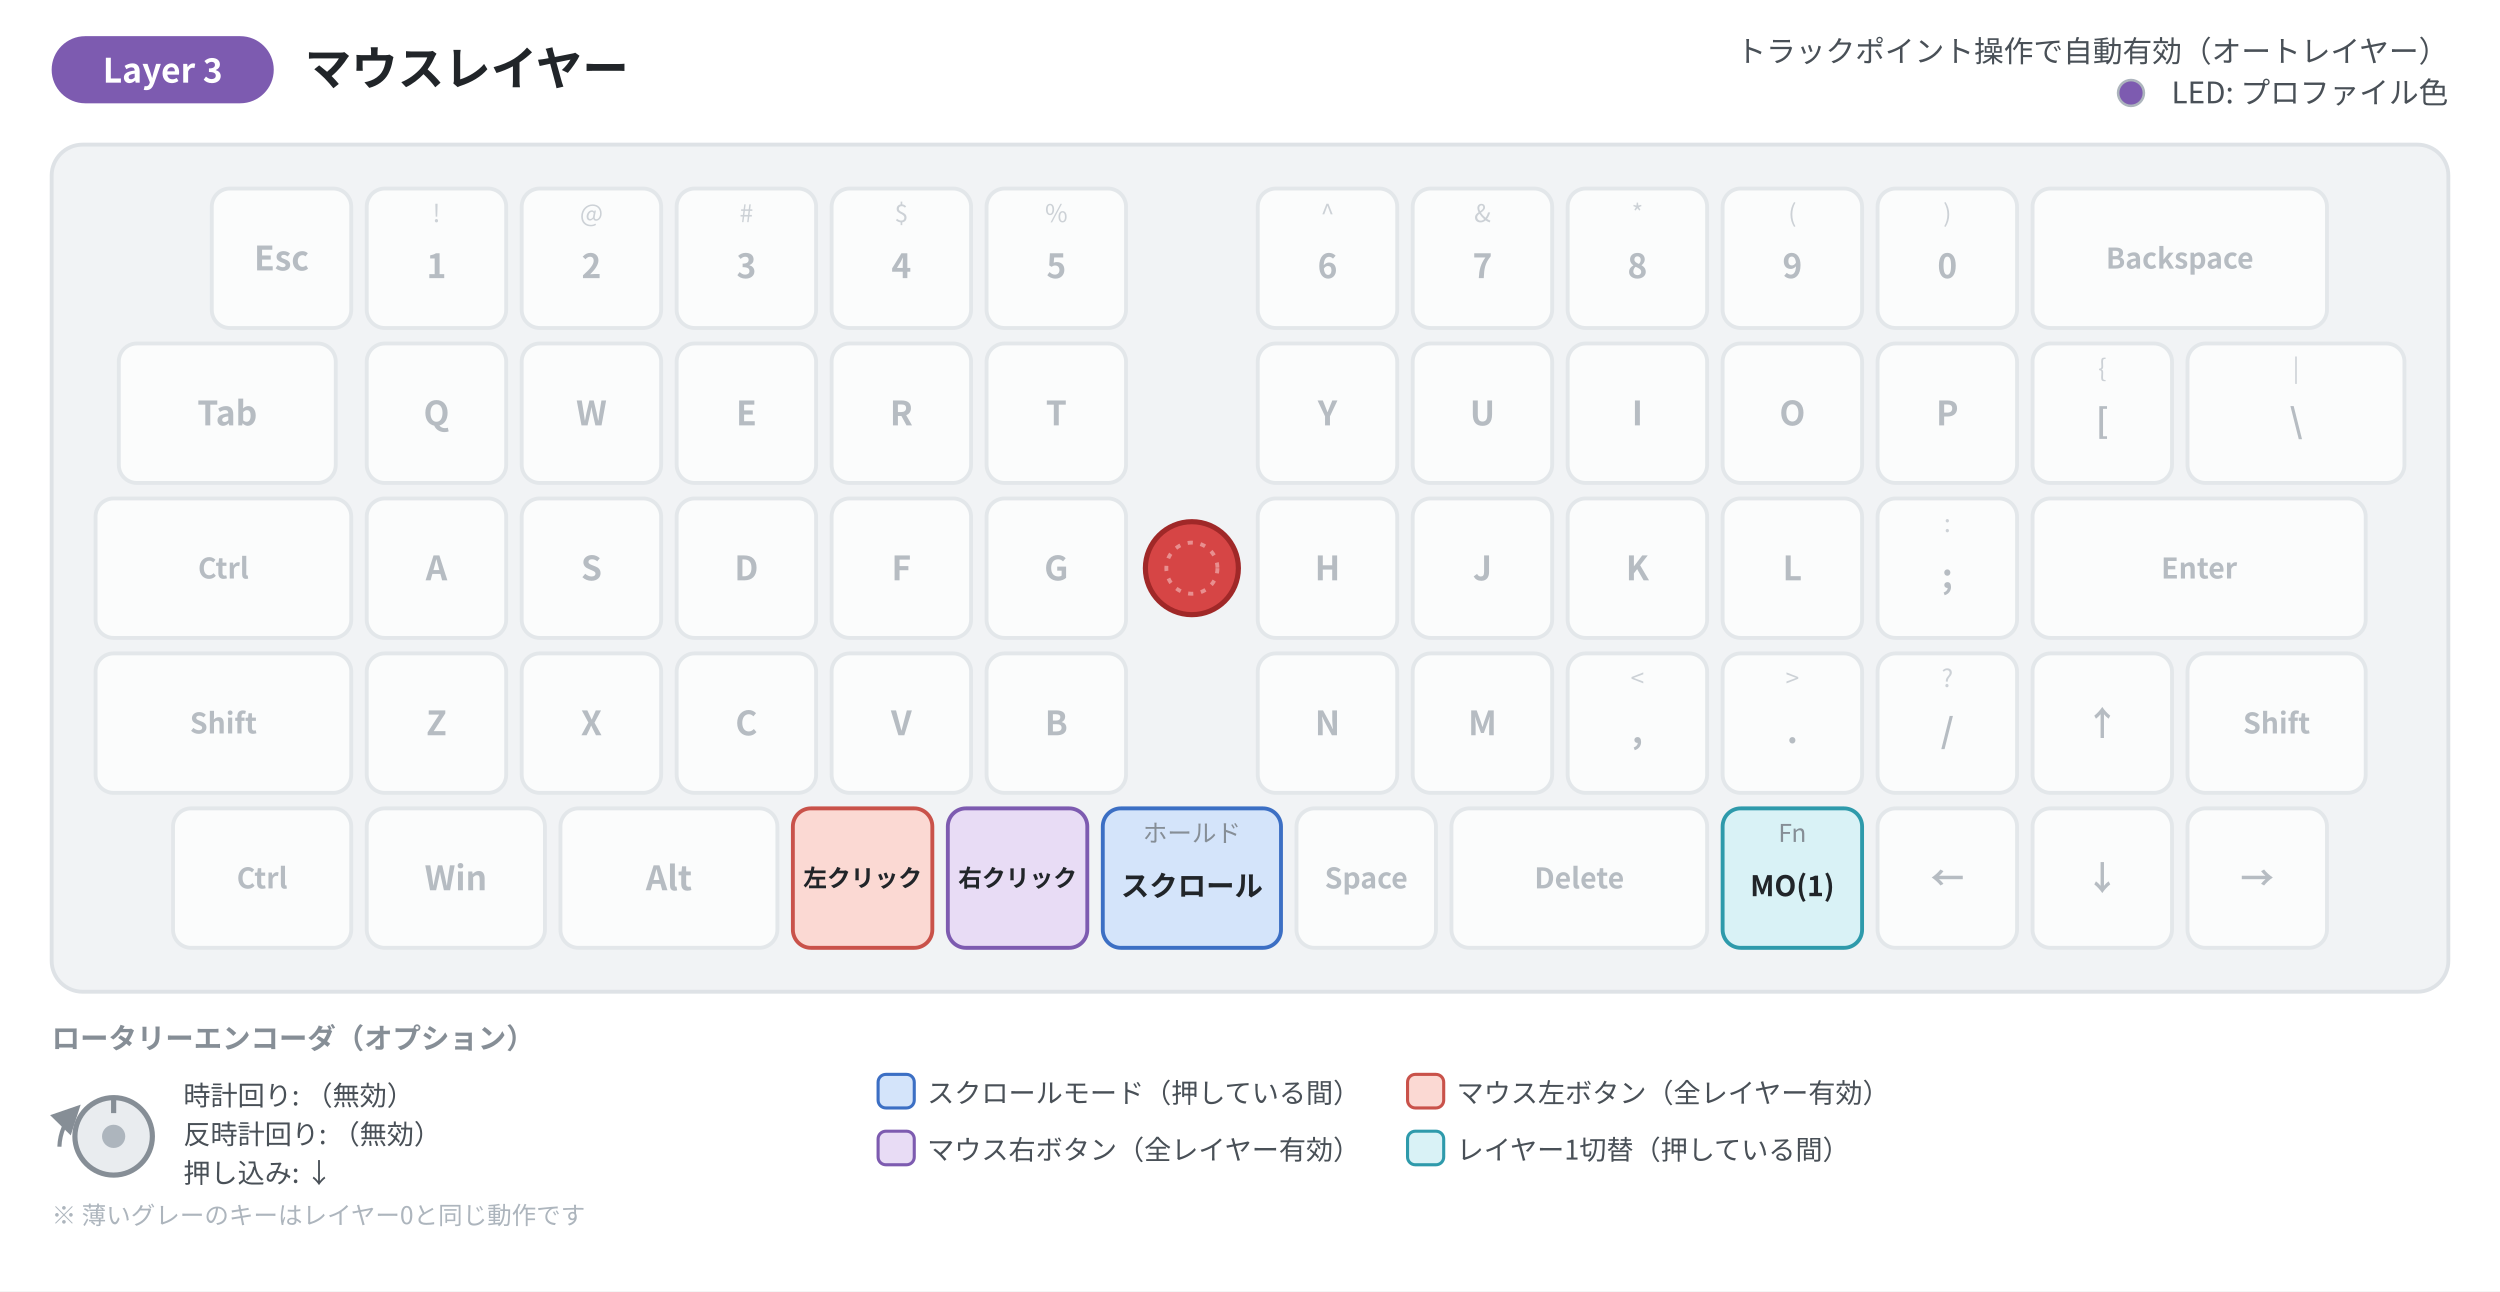
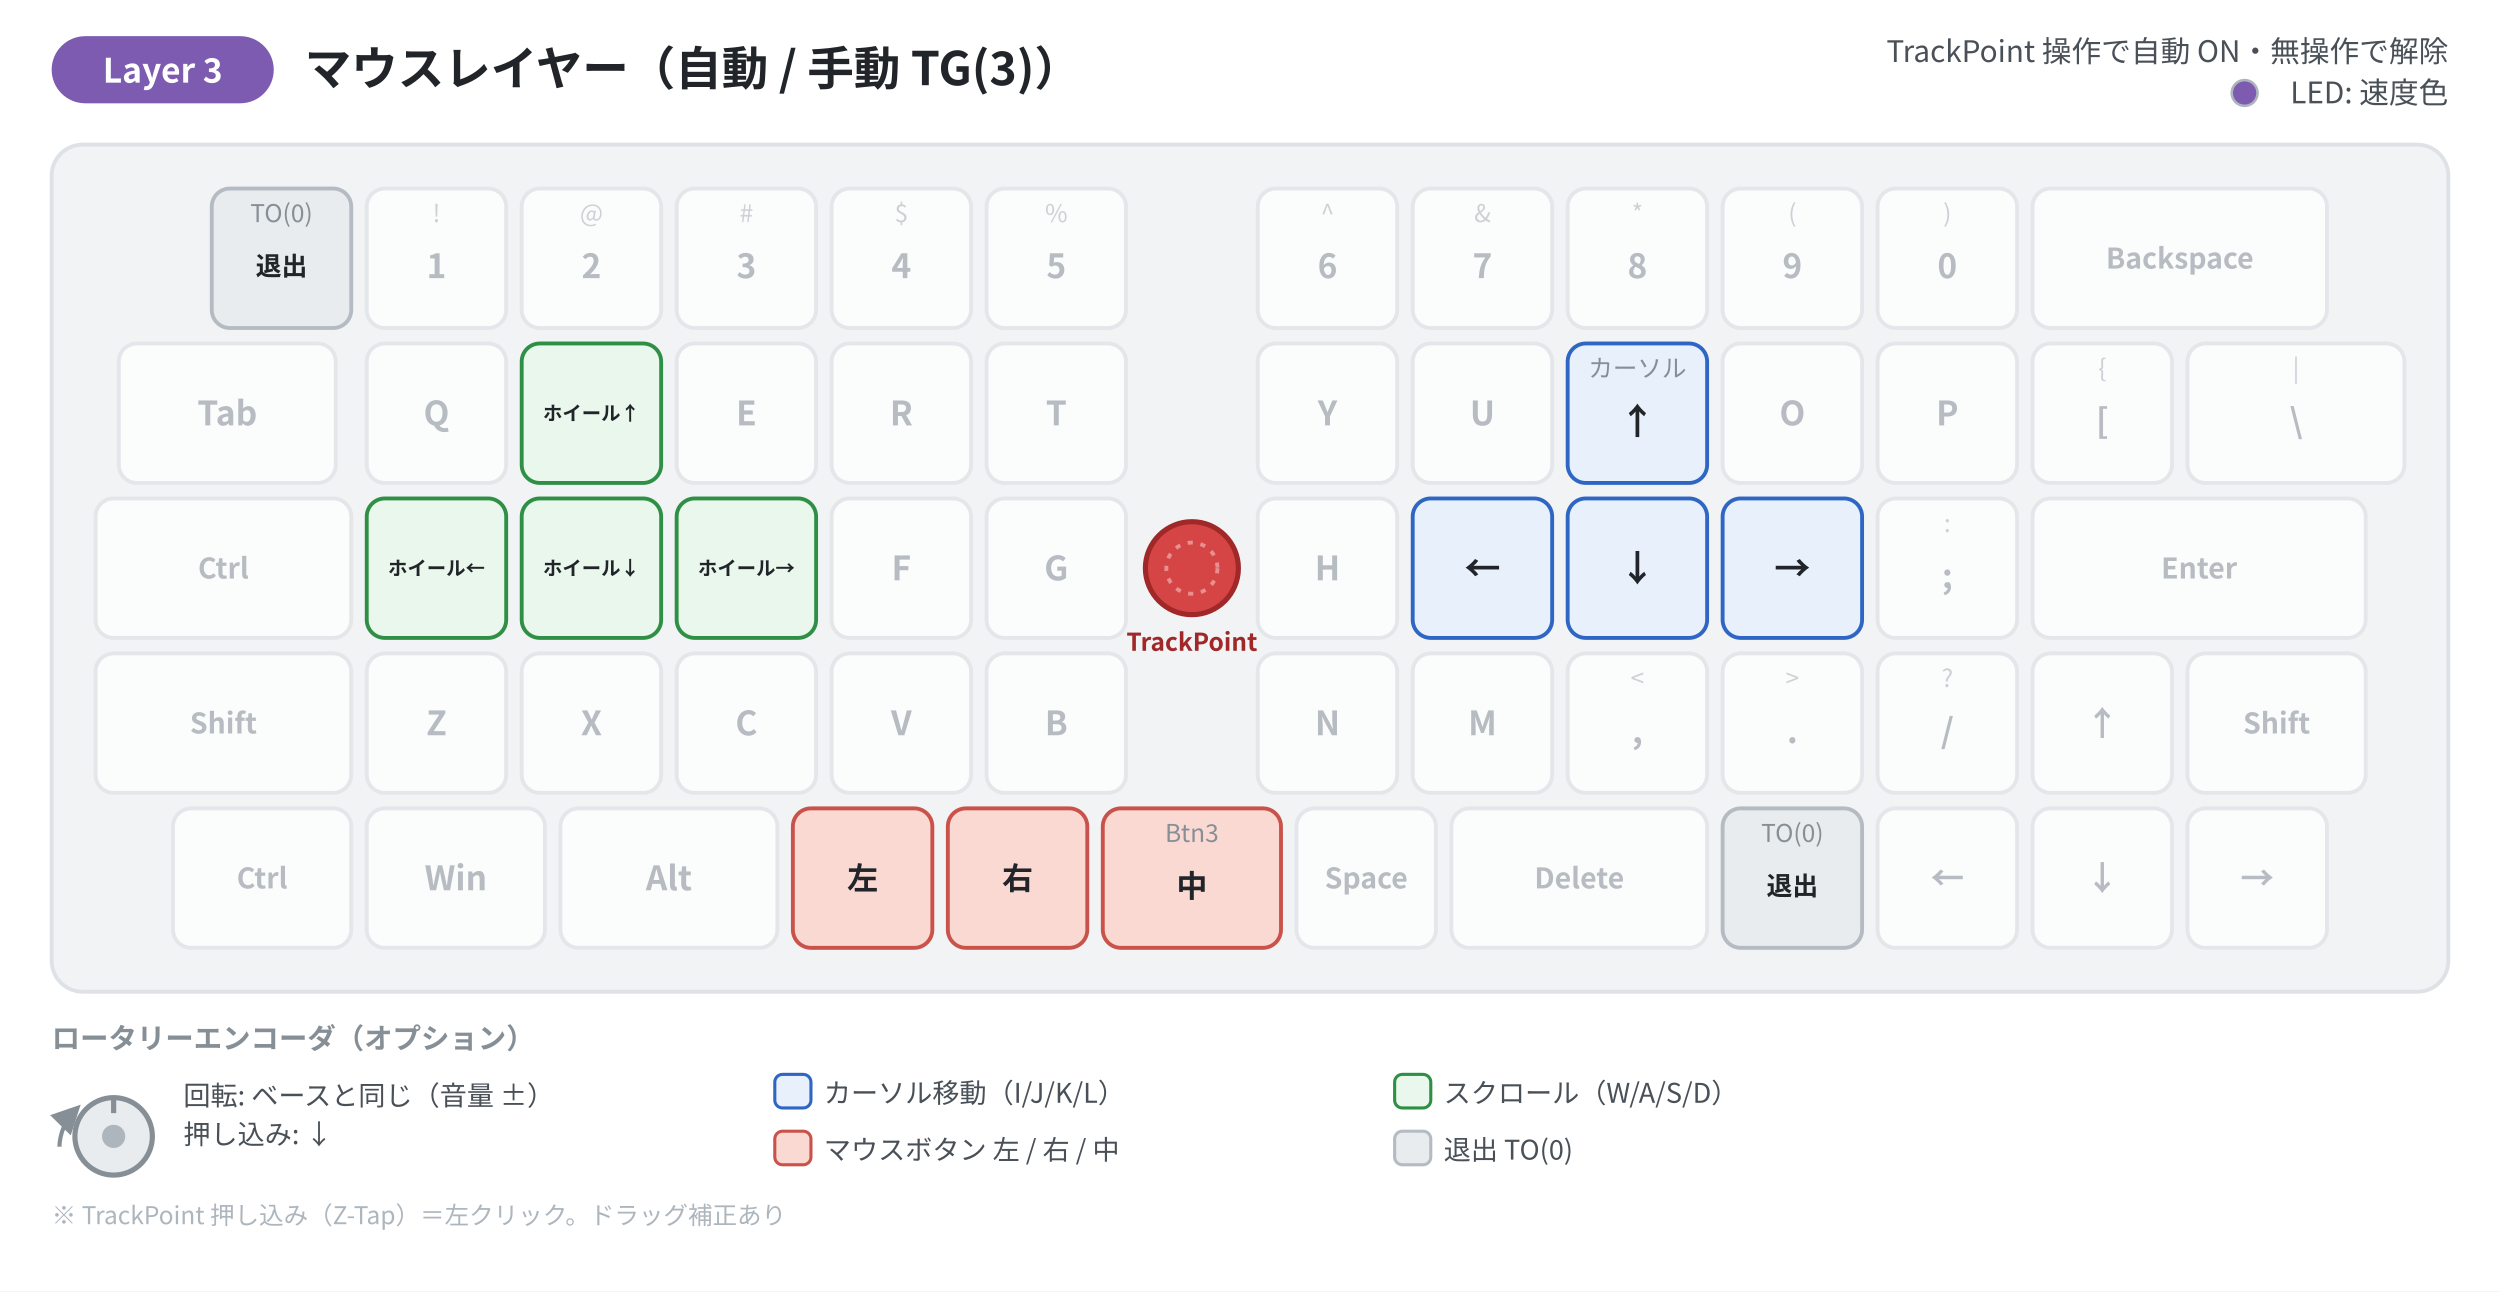
<svg xmlns="http://www.w3.org/2000/svg" width="968" height="500" viewBox="0 0 968 500" font-family="'Noto Sans CJK JP','Noto Sans JP','Hiragino Sans','Yu Gothic UI',sans-serif">
  <defs>
    <marker id="arr" markerWidth="7" markerHeight="7" refX="5" refY="3.5" orient="auto">
      <path d="M0,0 L7,3.5 L0,7 z" fill="#868e96" />
    </marker>
  </defs>
  <rect width="968" height="500" fill="#ffffff" />
  <rect x="20" y="14" width="86" height="26" rx="13" fill="#7d5bb0" />
  <text x="63" y="32" font-size="13" fill="#ffffff" font-weight="700" text-anchor="middle">Layer 3</text>
-   <text x="118" y="33" font-size="18" fill="#212529" font-weight="700">マウスレイヤー</text>
-   <text x="948" y="24" font-size="11.5" fill="#495057" text-anchor="end">トラックポイント操作で自動有効（オートレイヤー）</text>
-   <circle cx="825.12" cy="36" r="5" fill="#7d5bb0" stroke="#adb5bd" />
-   <text x="948" y="40" font-size="11.5" fill="#495057" text-anchor="end">LED: プロファイル色</text>
+   <text x="118" y="33" font-size="18" fill="#212529" font-weight="700">マウスレイヤー（自動 / 手動 TG(3)）</text>
+   <text x="948" y="24" font-size="11.5" fill="#495057" text-anchor="end">TrackPoint 操作で自動 ON・無操作で解除</text>
+   <circle cx="869.12" cy="36" r="5" fill="#7d5bb0" stroke="#adb5bd" />
+   <text x="948" y="40" font-size="11.5" fill="#495057" text-anchor="end">LED: 速度色</text>
  <g transform="translate(34,70)">
    <rect x="-14" y="-14" width="928.0" height="328" rx="12" fill="#f1f3f5" stroke="#dee2e6" stroke-width="1.5" />
-     <rect x="48.0" y="3.0" width="54.0" height="54.0" rx="7" fill="#fbfcfc" stroke="#e3e7ea" stroke-width="1.5" />
-     <text x="75.0" y="34.7" font-size="13.0" fill="#b6bcc2" font-weight="600" text-anchor="middle">Esc</text>
+     <rect x="48.0" y="3.0" width="54.0" height="54.0" rx="7" fill="#e9ecef" stroke="#b4bbc2" stroke-width="1.5" />
+     <text x="75.0" y="16.0" font-size="9.5" fill="#868e96" text-anchor="middle">TO(0)</text>
+     <text x="75.0" y="36.6" font-size="10.0" fill="#212529" font-weight="600" text-anchor="middle">退出</text>
    <rect x="108.0" y="3.0" width="54.0" height="54.0" rx="7" fill="#fbfcfc" stroke="#e3e7ea" stroke-width="1.5" />
    <text x="135.0" y="16.0" font-size="9.5" fill="#ccd1d6" text-anchor="middle">!</text>
    <text x="135.0" y="37.7" font-size="13.0" fill="#b6bcc2" font-weight="600" text-anchor="middle">1</text>
    <rect x="168.0" y="3.0" width="54.0" height="54.0" rx="7" fill="#fbfcfc" stroke="#e3e7ea" stroke-width="1.5" />
    <text x="195.0" y="16.0" font-size="9.5" fill="#ccd1d6" text-anchor="middle">@</text>
    <text x="195.0" y="37.7" font-size="13.0" fill="#b6bcc2" font-weight="600" text-anchor="middle">2</text>
    <rect x="228.0" y="3.0" width="54.0" height="54.0" rx="7" fill="#fbfcfc" stroke="#e3e7ea" stroke-width="1.5" />
    <text x="255.0" y="16.0" font-size="9.5" fill="#ccd1d6" text-anchor="middle">#</text>
    <text x="255.0" y="37.7" font-size="13.0" fill="#b6bcc2" font-weight="600" text-anchor="middle">3</text>
    <rect x="288.0" y="3.0" width="54.0" height="54.0" rx="7" fill="#fbfcfc" stroke="#e3e7ea" stroke-width="1.5" />
    <text x="315.0" y="16.0" font-size="9.5" fill="#ccd1d6" text-anchor="middle">$</text>
    <text x="315.0" y="37.7" font-size="13.0" fill="#b6bcc2" font-weight="600" text-anchor="middle">4</text>
    <rect x="348.0" y="3.0" width="54.0" height="54.0" rx="7" fill="#fbfcfc" stroke="#e3e7ea" stroke-width="1.5" />
    <text x="375.0" y="16.0" font-size="9.5" fill="#ccd1d6" text-anchor="middle">%</text>
    <text x="375.0" y="37.7" font-size="13.0" fill="#b6bcc2" font-weight="600" text-anchor="middle">5</text>
    <rect x="453.0" y="3.0" width="54.0" height="54.0" rx="7" fill="#fbfcfc" stroke="#e3e7ea" stroke-width="1.5" />
    <text x="480.0" y="16.0" font-size="9.5" fill="#ccd1d6" text-anchor="middle">^</text>
    <text x="480.0" y="37.7" font-size="13.0" fill="#b6bcc2" font-weight="600" text-anchor="middle">6</text>
    <rect x="513.0" y="3.0" width="54.0" height="54.0" rx="7" fill="#fbfcfc" stroke="#e3e7ea" stroke-width="1.5" />
    <text x="540.0" y="16.0" font-size="9.5" fill="#ccd1d6" text-anchor="middle">&amp;</text>
    <text x="540.0" y="37.7" font-size="13.0" fill="#b6bcc2" font-weight="600" text-anchor="middle">7</text>
    <rect x="573.0" y="3.0" width="54.0" height="54.0" rx="7" fill="#fbfcfc" stroke="#e3e7ea" stroke-width="1.5" />
    <text x="600.0" y="16.0" font-size="9.5" fill="#ccd1d6" text-anchor="middle">*</text>
    <text x="600.0" y="37.7" font-size="13.0" fill="#b6bcc2" font-weight="600" text-anchor="middle">8</text>
    <rect x="633.0" y="3.0" width="54.0" height="54.0" rx="7" fill="#fbfcfc" stroke="#e3e7ea" stroke-width="1.5" />
    <text x="660.0" y="16.0" font-size="9.5" fill="#ccd1d6" text-anchor="middle">(</text>
    <text x="660.0" y="37.7" font-size="13.0" fill="#b6bcc2" font-weight="600" text-anchor="middle">9</text>
    <rect x="693.0" y="3.0" width="54.0" height="54.0" rx="7" fill="#fbfcfc" stroke="#e3e7ea" stroke-width="1.5" />
    <text x="720.0" y="16.0" font-size="9.5" fill="#ccd1d6" text-anchor="middle">)</text>
    <text x="720.0" y="37.7" font-size="13.0" fill="#b6bcc2" font-weight="600" text-anchor="middle">0</text>
    <rect x="753.0" y="3.0" width="114.0" height="54.0" rx="7" fill="#fbfcfc" stroke="#e3e7ea" stroke-width="1.5" />
    <text x="810.0" y="34.0" font-size="11.0" fill="#b6bcc2" font-weight="600" text-anchor="middle">Backspace</text>
    <rect x="12.0" y="63.0" width="84.0" height="54.0" rx="7" fill="#fbfcfc" stroke="#e3e7ea" stroke-width="1.5" />
    <text x="54.0" y="94.7" font-size="13.0" fill="#b6bcc2" font-weight="600" text-anchor="middle">Tab</text>
    <rect x="108.0" y="63.0" width="54.0" height="54.0" rx="7" fill="#fbfcfc" stroke="#e3e7ea" stroke-width="1.5" />
    <text x="135.0" y="94.7" font-size="13.0" fill="#b6bcc2" font-weight="600" text-anchor="middle">Q</text>
-     <rect x="168.0" y="63.0" width="54.0" height="54.0" rx="7" fill="#fbfcfc" stroke="#e3e7ea" stroke-width="1.5" />
-     <text x="195.0" y="94.7" font-size="13.0" fill="#b6bcc2" font-weight="600" text-anchor="middle">W</text>
+     <rect x="168.0" y="63.0" width="54.0" height="54.0" rx="7" fill="#e9f7ec" stroke="#2f8f45" stroke-width="1.5" />
+     <text x="195.0" y="92.7" font-size="7.5" fill="#212529" font-weight="600" text-anchor="middle">ホイール↑</text>
    <rect x="228.0" y="63.0" width="54.0" height="54.0" rx="7" fill="#fbfcfc" stroke="#e3e7ea" stroke-width="1.5" />
    <text x="255.0" y="94.7" font-size="13.0" fill="#b6bcc2" font-weight="600" text-anchor="middle">E</text>
    <rect x="288.0" y="63.0" width="54.0" height="54.0" rx="7" fill="#fbfcfc" stroke="#e3e7ea" stroke-width="1.5" />
    <text x="315.0" y="94.7" font-size="13.0" fill="#b6bcc2" font-weight="600" text-anchor="middle">R</text>
    <rect x="348.0" y="63.0" width="54.0" height="54.0" rx="7" fill="#fbfcfc" stroke="#e3e7ea" stroke-width="1.5" />
    <text x="375.0" y="94.7" font-size="13.0" fill="#b6bcc2" font-weight="600" text-anchor="middle">T</text>
    <rect x="453.0" y="63.0" width="54.0" height="54.0" rx="7" fill="#fbfcfc" stroke="#e3e7ea" stroke-width="1.5" />
    <text x="480.0" y="94.7" font-size="13.0" fill="#b6bcc2" font-weight="600" text-anchor="middle">Y</text>
    <rect x="513.0" y="63.0" width="54.0" height="54.0" rx="7" fill="#fbfcfc" stroke="#e3e7ea" stroke-width="1.5" />
    <text x="540.0" y="94.7" font-size="13.0" fill="#b6bcc2" font-weight="600" text-anchor="middle">U</text>
-     <rect x="573.0" y="63.0" width="54.0" height="54.0" rx="7" fill="#fbfcfc" stroke="#e3e7ea" stroke-width="1.5" />
-     <text x="600.0" y="94.7" font-size="13.0" fill="#b6bcc2" font-weight="600" text-anchor="middle">I</text>
+     <rect x="573.0" y="63.0" width="54.0" height="54.0" rx="7" fill="#e7f0fb" stroke="#2f66c4" stroke-width="1.5" />
+     <text x="600.0" y="76.0" font-size="9.5" fill="#868e96" text-anchor="middle">カーソル</text>
+     <text x="600.0" y="98.1" font-size="14.0" fill="#212529" font-weight="600" text-anchor="middle">↑</text>
    <rect x="633.0" y="63.0" width="54.0" height="54.0" rx="7" fill="#fbfcfc" stroke="#e3e7ea" stroke-width="1.5" />
    <text x="660.0" y="94.7" font-size="13.0" fill="#b6bcc2" font-weight="600" text-anchor="middle">O</text>
    <rect x="693.0" y="63.0" width="54.0" height="54.0" rx="7" fill="#fbfcfc" stroke="#e3e7ea" stroke-width="1.5" />
    <text x="720.0" y="94.7" font-size="13.0" fill="#b6bcc2" font-weight="600" text-anchor="middle">P</text>
    <rect x="753.0" y="63.0" width="54.0" height="54.0" rx="7" fill="#fbfcfc" stroke="#e3e7ea" stroke-width="1.5" />
    <text x="780.0" y="76.0" font-size="9.5" fill="#ccd1d6" text-anchor="middle">{</text>
    <text x="780.0" y="97.7" font-size="13.0" fill="#b6bcc2" font-weight="600" text-anchor="middle">[</text>
    <rect x="813.0" y="63.0" width="84.0" height="54.0" rx="7" fill="#fbfcfc" stroke="#e3e7ea" stroke-width="1.5" />
    <text x="855.0" y="76.0" font-size="9.5" fill="#ccd1d6" text-anchor="middle">|</text>
    <text x="855.0" y="97.7" font-size="13.0" fill="#b6bcc2" font-weight="600" text-anchor="middle">\</text>
    <rect x="3.0" y="123.0" width="99.0" height="54.0" rx="7" fill="#fbfcfc" stroke="#e3e7ea" stroke-width="1.5" />
    <text x="52.5" y="154.0" font-size="11.0" fill="#b6bcc2" font-weight="600" text-anchor="middle">Ctrl</text>
-     <rect x="108.0" y="123.0" width="54.0" height="54.0" rx="7" fill="#fbfcfc" stroke="#e3e7ea" stroke-width="1.5" />
-     <text x="135.0" y="154.7" font-size="13.0" fill="#b6bcc2" font-weight="600" text-anchor="middle">A</text>
-     <rect x="168.0" y="123.0" width="54.0" height="54.0" rx="7" fill="#fbfcfc" stroke="#e3e7ea" stroke-width="1.5" />
-     <text x="195.0" y="154.7" font-size="13.0" fill="#b6bcc2" font-weight="600" text-anchor="middle">S</text>
-     <rect x="228.0" y="123.0" width="54.0" height="54.0" rx="7" fill="#fbfcfc" stroke="#e3e7ea" stroke-width="1.5" />
-     <text x="255.0" y="154.7" font-size="13.0" fill="#b6bcc2" font-weight="600" text-anchor="middle">D</text>
+     <rect x="108.0" y="123.0" width="54.0" height="54.0" rx="7" fill="#e9f7ec" stroke="#2f8f45" stroke-width="1.5" />
+     <text x="135.0" y="152.7" font-size="7.5" fill="#212529" font-weight="600" text-anchor="middle">ホイール←</text>
+     <rect x="168.0" y="123.0" width="54.0" height="54.0" rx="7" fill="#e9f7ec" stroke="#2f8f45" stroke-width="1.5" />
+     <text x="195.0" y="152.7" font-size="7.5" fill="#212529" font-weight="600" text-anchor="middle">ホイール↓</text>
+     <rect x="228.0" y="123.0" width="54.0" height="54.0" rx="7" fill="#e9f7ec" stroke="#2f8f45" stroke-width="1.5" />
+     <text x="255.0" y="152.7" font-size="7.5" fill="#212529" font-weight="600" text-anchor="middle">ホイール→</text>
    <rect x="288.0" y="123.0" width="54.0" height="54.0" rx="7" fill="#fbfcfc" stroke="#e3e7ea" stroke-width="1.5" />
    <text x="315.0" y="154.7" font-size="13.0" fill="#b6bcc2" font-weight="600" text-anchor="middle">F</text>
    <rect x="348.0" y="123.0" width="54.0" height="54.0" rx="7" fill="#fbfcfc" stroke="#e3e7ea" stroke-width="1.5" />
    <text x="375.0" y="154.7" font-size="13.0" fill="#b6bcc2" font-weight="600" text-anchor="middle">G</text>
    <rect x="453.0" y="123.0" width="54.0" height="54.0" rx="7" fill="#fbfcfc" stroke="#e3e7ea" stroke-width="1.5" />
    <text x="480.0" y="154.7" font-size="13.0" fill="#b6bcc2" font-weight="600" text-anchor="middle">H</text>
-     <rect x="513.0" y="123.0" width="54.0" height="54.0" rx="7" fill="#fbfcfc" stroke="#e3e7ea" stroke-width="1.5" />
-     <text x="540.0" y="154.7" font-size="13.0" fill="#b6bcc2" font-weight="600" text-anchor="middle">J</text>
-     <rect x="573.0" y="123.0" width="54.0" height="54.0" rx="7" fill="#fbfcfc" stroke="#e3e7ea" stroke-width="1.5" />
-     <text x="600.0" y="154.7" font-size="13.0" fill="#b6bcc2" font-weight="600" text-anchor="middle">K</text>
-     <rect x="633.0" y="123.0" width="54.0" height="54.0" rx="7" fill="#fbfcfc" stroke="#e3e7ea" stroke-width="1.5" />
-     <text x="660.0" y="154.7" font-size="13.0" fill="#b6bcc2" font-weight="600" text-anchor="middle">L</text>
+     <rect x="513.0" y="123.0" width="54.0" height="54.0" rx="7" fill="#e7f0fb" stroke="#2f66c4" stroke-width="1.5" />
+     <text x="540.0" y="155.1" font-size="14.0" fill="#212529" font-weight="600" text-anchor="middle">←</text>
+     <rect x="573.0" y="123.0" width="54.0" height="54.0" rx="7" fill="#e7f0fb" stroke="#2f66c4" stroke-width="1.5" />
+     <text x="600.0" y="155.1" font-size="14.0" fill="#212529" font-weight="600" text-anchor="middle">↓</text>
+     <rect x="633.0" y="123.0" width="54.0" height="54.0" rx="7" fill="#e7f0fb" stroke="#2f66c4" stroke-width="1.5" />
+     <text x="660.0" y="155.1" font-size="14.0" fill="#212529" font-weight="600" text-anchor="middle">→</text>
    <rect x="693.0" y="123.0" width="54.0" height="54.0" rx="7" fill="#fbfcfc" stroke="#e3e7ea" stroke-width="1.5" />
    <text x="720.0" y="136.0" font-size="9.5" fill="#ccd1d6" text-anchor="middle">:</text>
    <text x="720.0" y="157.7" font-size="13.0" fill="#b6bcc2" font-weight="600" text-anchor="middle">;</text>
    <rect x="753.0" y="123.0" width="129.0" height="54.0" rx="7" fill="#fbfcfc" stroke="#e3e7ea" stroke-width="1.5" />
    <text x="817.5" y="154.0" font-size="11.0" fill="#b6bcc2" font-weight="600" text-anchor="middle">Enter</text>
    <rect x="3.0" y="183.0" width="99.0" height="54.0" rx="7" fill="#fbfcfc" stroke="#e3e7ea" stroke-width="1.5" />
    <text x="52.5" y="214.0" font-size="11.0" fill="#b6bcc2" font-weight="600" text-anchor="middle">Shift</text>
    <rect x="108.0" y="183.0" width="54.0" height="54.0" rx="7" fill="#fbfcfc" stroke="#e3e7ea" stroke-width="1.5" />
    <text x="135.0" y="214.7" font-size="13.0" fill="#b6bcc2" font-weight="600" text-anchor="middle">Z</text>
    <rect x="168.0" y="183.0" width="54.0" height="54.0" rx="7" fill="#fbfcfc" stroke="#e3e7ea" stroke-width="1.5" />
    <text x="195.0" y="214.7" font-size="13.0" fill="#b6bcc2" font-weight="600" text-anchor="middle">X</text>
    <rect x="228.0" y="183.0" width="54.0" height="54.0" rx="7" fill="#fbfcfc" stroke="#e3e7ea" stroke-width="1.5" />
    <text x="255.0" y="214.7" font-size="13.0" fill="#b6bcc2" font-weight="600" text-anchor="middle">C</text>
    <rect x="288.0" y="183.0" width="54.0" height="54.0" rx="7" fill="#fbfcfc" stroke="#e3e7ea" stroke-width="1.5" />
    <text x="315.0" y="214.7" font-size="13.0" fill="#b6bcc2" font-weight="600" text-anchor="middle">V</text>
    <rect x="348.0" y="183.0" width="54.0" height="54.0" rx="7" fill="#fbfcfc" stroke="#e3e7ea" stroke-width="1.5" />
    <text x="375.0" y="214.7" font-size="13.0" fill="#b6bcc2" font-weight="600" text-anchor="middle">B</text>
    <rect x="453.0" y="183.0" width="54.0" height="54.0" rx="7" fill="#fbfcfc" stroke="#e3e7ea" stroke-width="1.5" />
    <text x="480.0" y="214.7" font-size="13.0" fill="#b6bcc2" font-weight="600" text-anchor="middle">N</text>
    <rect x="513.0" y="183.0" width="54.0" height="54.0" rx="7" fill="#fbfcfc" stroke="#e3e7ea" stroke-width="1.5" />
    <text x="540.0" y="214.7" font-size="13.0" fill="#b6bcc2" font-weight="600" text-anchor="middle">M</text>
    <rect x="573.0" y="183.0" width="54.0" height="54.0" rx="7" fill="#fbfcfc" stroke="#e3e7ea" stroke-width="1.5" />
    <text x="600.0" y="196.0" font-size="9.5" fill="#ccd1d6" text-anchor="middle">&lt;</text>
    <text x="600.0" y="217.7" font-size="13.0" fill="#b6bcc2" font-weight="600" text-anchor="middle">,</text>
    <rect x="633.0" y="183.0" width="54.0" height="54.0" rx="7" fill="#fbfcfc" stroke="#e3e7ea" stroke-width="1.5" />
    <text x="660.0" y="196.0" font-size="9.5" fill="#ccd1d6" text-anchor="middle">&gt;</text>
    <text x="660.0" y="217.7" font-size="13.0" fill="#b6bcc2" font-weight="600" text-anchor="middle">.</text>
    <rect x="693.0" y="183.0" width="54.0" height="54.0" rx="7" fill="#fbfcfc" stroke="#e3e7ea" stroke-width="1.5" />
    <text x="720.0" y="196.0" font-size="9.5" fill="#ccd1d6" text-anchor="middle">?</text>
    <text x="720.0" y="217.7" font-size="13.0" fill="#b6bcc2" font-weight="600" text-anchor="middle">/</text>
    <rect x="753.0" y="183.0" width="54.0" height="54.0" rx="7" fill="#fbfcfc" stroke="#e3e7ea" stroke-width="1.5" />
    <text x="780.0" y="214.7" font-size="13.0" fill="#b6bcc2" font-weight="600" text-anchor="middle">↑</text>
    <rect x="813.0" y="183.0" width="69.0" height="54.0" rx="7" fill="#fbfcfc" stroke="#e3e7ea" stroke-width="1.5" />
    <text x="847.5" y="214.0" font-size="11.0" fill="#b6bcc2" font-weight="600" text-anchor="middle">Shift</text>
    <rect x="33.0" y="243.0" width="69.0" height="54.0" rx="7" fill="#fbfcfc" stroke="#e3e7ea" stroke-width="1.5" />
    <text x="67.5" y="274.0" font-size="11.0" fill="#b6bcc2" font-weight="600" text-anchor="middle">Ctrl</text>
    <rect x="108.0" y="243.0" width="69.0" height="54.0" rx="7" fill="#fbfcfc" stroke="#e3e7ea" stroke-width="1.5" />
    <text x="142.5" y="274.7" font-size="13.0" fill="#b6bcc2" font-weight="600" text-anchor="middle">Win</text>
    <rect x="183.0" y="243.0" width="84.0" height="54.0" rx="7" fill="#fbfcfc" stroke="#e3e7ea" stroke-width="1.5" />
    <text x="225.0" y="274.7" font-size="13.0" fill="#b6bcc2" font-weight="600" text-anchor="middle">Alt</text>
    <rect x="273.0" y="243.0" width="54.0" height="54.0" rx="7" fill="#fbd9d3" stroke="#c9524a" stroke-width="1.5" />
-     <text x="300.0" y="273.3" font-size="9.2" fill="#212529" font-weight="600" text-anchor="middle">左クリック</text>
-     <rect x="333.0" y="243.0" width="54.0" height="54.0" rx="7" fill="#e8dcf5" stroke="#7d5bb0" stroke-width="1.5" />
-     <text x="360.0" y="273.3" font-size="9.2" fill="#212529" font-weight="600" text-anchor="middle">右クリック</text>
-     <rect x="393.0" y="243.0" width="69.0" height="54.0" rx="7" fill="#d4e4fa" stroke="#3c6fc4" stroke-width="1.5" />
-     <text x="427.5" y="256.0" font-size="9.5" fill="#868e96" text-anchor="middle">ホールド</text>
-     <text x="427.5" y="277.0" font-size="11.0" fill="#212529" font-weight="600" text-anchor="middle">スクロール</text>
+     <text x="300.0" y="274.4" font-size="12.0" fill="#212529" font-weight="600" text-anchor="middle">左</text>
+     <rect x="333.0" y="243.0" width="54.0" height="54.0" rx="7" fill="#fbd9d3" stroke="#c9524a" stroke-width="1.5" />
+     <text x="360.0" y="274.4" font-size="12.0" fill="#212529" font-weight="600" text-anchor="middle">右</text>
+     <rect x="393.0" y="243.0" width="69.0" height="54.0" rx="7" fill="#fbd9d3" stroke="#c9524a" stroke-width="1.5" />
+     <text x="427.5" y="256.0" font-size="9.5" fill="#868e96" text-anchor="middle">Btn3</text>
+     <text x="427.5" y="277.4" font-size="12.0" fill="#212529" font-weight="600" text-anchor="middle">中</text>
    <rect x="468.0" y="243.0" width="54.0" height="54.0" rx="7" fill="#fbfcfc" stroke="#e3e7ea" stroke-width="1.5" />
    <text x="495.0" y="274.0" font-size="11.0" fill="#b6bcc2" font-weight="600" text-anchor="middle">Space</text>
    <rect x="528.0" y="243.0" width="99.0" height="54.0" rx="7" fill="#fbfcfc" stroke="#e3e7ea" stroke-width="1.5" />
    <text x="577.5" y="274.0" font-size="11.0" fill="#b6bcc2" font-weight="600" text-anchor="middle">Delete</text>
-     <rect x="633.0" y="243.0" width="54.0" height="54.0" rx="7" fill="#d9f2f6" stroke="#2e9aab" stroke-width="1.5" />
-     <text x="660.0" y="256.0" font-size="9.5" fill="#868e96" text-anchor="middle">Fn</text>
-     <text x="660.0" y="277.0" font-size="11.0" fill="#212529" font-weight="600" text-anchor="middle">MO(1)</text>
+     <rect x="633.0" y="243.0" width="54.0" height="54.0" rx="7" fill="#e9ecef" stroke="#b4bbc2" stroke-width="1.5" />
+     <text x="660.0" y="256.0" font-size="9.5" fill="#868e96" text-anchor="middle">TO(0)</text>
+     <text x="660.0" y="276.6" font-size="10.0" fill="#212529" font-weight="600" text-anchor="middle">退出</text>
    <rect x="693.0" y="243.0" width="54.0" height="54.0" rx="7" fill="#fbfcfc" stroke="#e3e7ea" stroke-width="1.5" />
    <text x="720.0" y="274.7" font-size="13.0" fill="#b6bcc2" font-weight="600" text-anchor="middle">←</text>
    <rect x="753.0" y="243.0" width="54.0" height="54.0" rx="7" fill="#fbfcfc" stroke="#e3e7ea" stroke-width="1.5" />
    <text x="780.0" y="274.7" font-size="13.0" fill="#b6bcc2" font-weight="600" text-anchor="middle">↓</text>
    <rect x="813.0" y="243.0" width="54.0" height="54.0" rx="7" fill="#fbfcfc" stroke="#e3e7ea" stroke-width="1.5" />
    <text x="840.0" y="274.7" font-size="13.0" fill="#b6bcc2" font-weight="600" text-anchor="middle">→</text>
    <circle cx="427.5" cy="150.0" r="18.0" fill="#d64545" stroke="#a02828" stroke-width="2" />
    <circle cx="427.5" cy="150.0" r="9.9" fill="none" stroke="#e88f8f" stroke-width="1.5" stroke-dasharray="2,3" />
+     <text x="427.5" y="182.0" font-size="9.5" fill="#a02828" text-anchor="middle" font-weight="600">TrackPoint</text>
  </g>
  <text x="20" y="406" font-size="11" fill="#868e96" font-weight="700">ロータリーエンコーダ（オプション）</text>
  <circle cx="44" cy="440" r="15" fill="#e9ecef" stroke="#868e96" stroke-width="2" />
  <circle cx="44" cy="440" r="4.5" fill="#adb5bd" />
  <line x1="44" y1="425" x2="44" y2="431" stroke="#868e96" stroke-width="2" />
  <path d="M 23 444 a 21 21 0 0 1 6 -14" fill="none" stroke="#868e96" stroke-width="1.6" marker-end="url(#arr)" />
-   <text x="71" y="428" font-size="10.5" fill="#495057">時計回り: （無効）</text>
-   <text x="71" y="443" font-size="10.5" fill="#495057">反時計回り: （無効）</text>
-   <text x="71" y="458" font-size="10.5" fill="#495057">押し込み: ↓</text>
-   <text x="20" y="474" font-size="9.5" fill="#adb5bd">※ 薄いグレーのキーはレイヤー0と同じ動作です</text>
-   <rect x="340" y="416" width="14" height="13" rx="3" fill="#d4e4fa" stroke="#3c6fc4" stroke-width="1.2" />
-   <text x="359" y="427" font-size="10.5" fill="#495057">スクロールモード（押している間）</text>
-   <rect x="545.0" y="416" width="14" height="13" rx="3" fill="#fbd9d3" stroke="#c9524a" stroke-width="1.2" />
-   <text x="564.0" y="427" font-size="10.5" fill="#495057">マウス左ボタン（全レイヤー有効）</text>
-   <rect x="340" y="438" width="14" height="13" rx="3" fill="#e8dcf5" stroke="#7d5bb0" stroke-width="1.2" />
-   <text x="359" y="449" font-size="10.5" fill="#495057">マウス右ボタン（全レイヤー有効）</text>
-   <rect x="545.0" y="438" width="14" height="13" rx="3" fill="#d9f2f6" stroke="#2e9aab" stroke-width="1.2" />
-   <text x="564.0" y="449" font-size="10.5" fill="#495057">レイヤー1切替（押している間）</text>
+   <text x="71" y="428" font-size="10.5" fill="#495057">回転: ベースと同じ（音量 ±）</text>
+   <text x="71" y="443" font-size="10.5" fill="#495057">押し込み: ↓</text>
+   <text x="20" y="474" font-size="9.5" fill="#adb5bd">※ TrackPoint 押し込み（Z-Tap）＝左クリック。ドラッグ補正あり</text>
+   <rect x="300" y="416" width="14" height="13" rx="3" fill="#e7f0fb" stroke="#2f66c4" stroke-width="1.2" />
+   <text x="319" y="427" font-size="10.5" fill="#495057">カーソル移動（I/J/K/L）</text>
+   <rect x="540" y="416" width="14" height="13" rx="3" fill="#e9f7ec" stroke="#2f8f45" stroke-width="1.2" />
+   <text x="559" y="427" font-size="10.5" fill="#495057">スクロール（W/A/S/D）</text>
+   <rect x="300" y="438" width="14" height="13" rx="3" fill="#fbd9d3" stroke="#c9524a" stroke-width="1.2" />
+   <text x="319" y="449" font-size="10.5" fill="#495057">マウスボタン 左 / 右 / 中</text>
+   <rect x="540" y="438" width="14" height="13" rx="3" fill="#e9ecef" stroke="#b4bbc2" stroke-width="1.2" />
+   <text x="559" y="449" font-size="10.5" fill="#495057">退出 TO(0)</text>
</svg>
